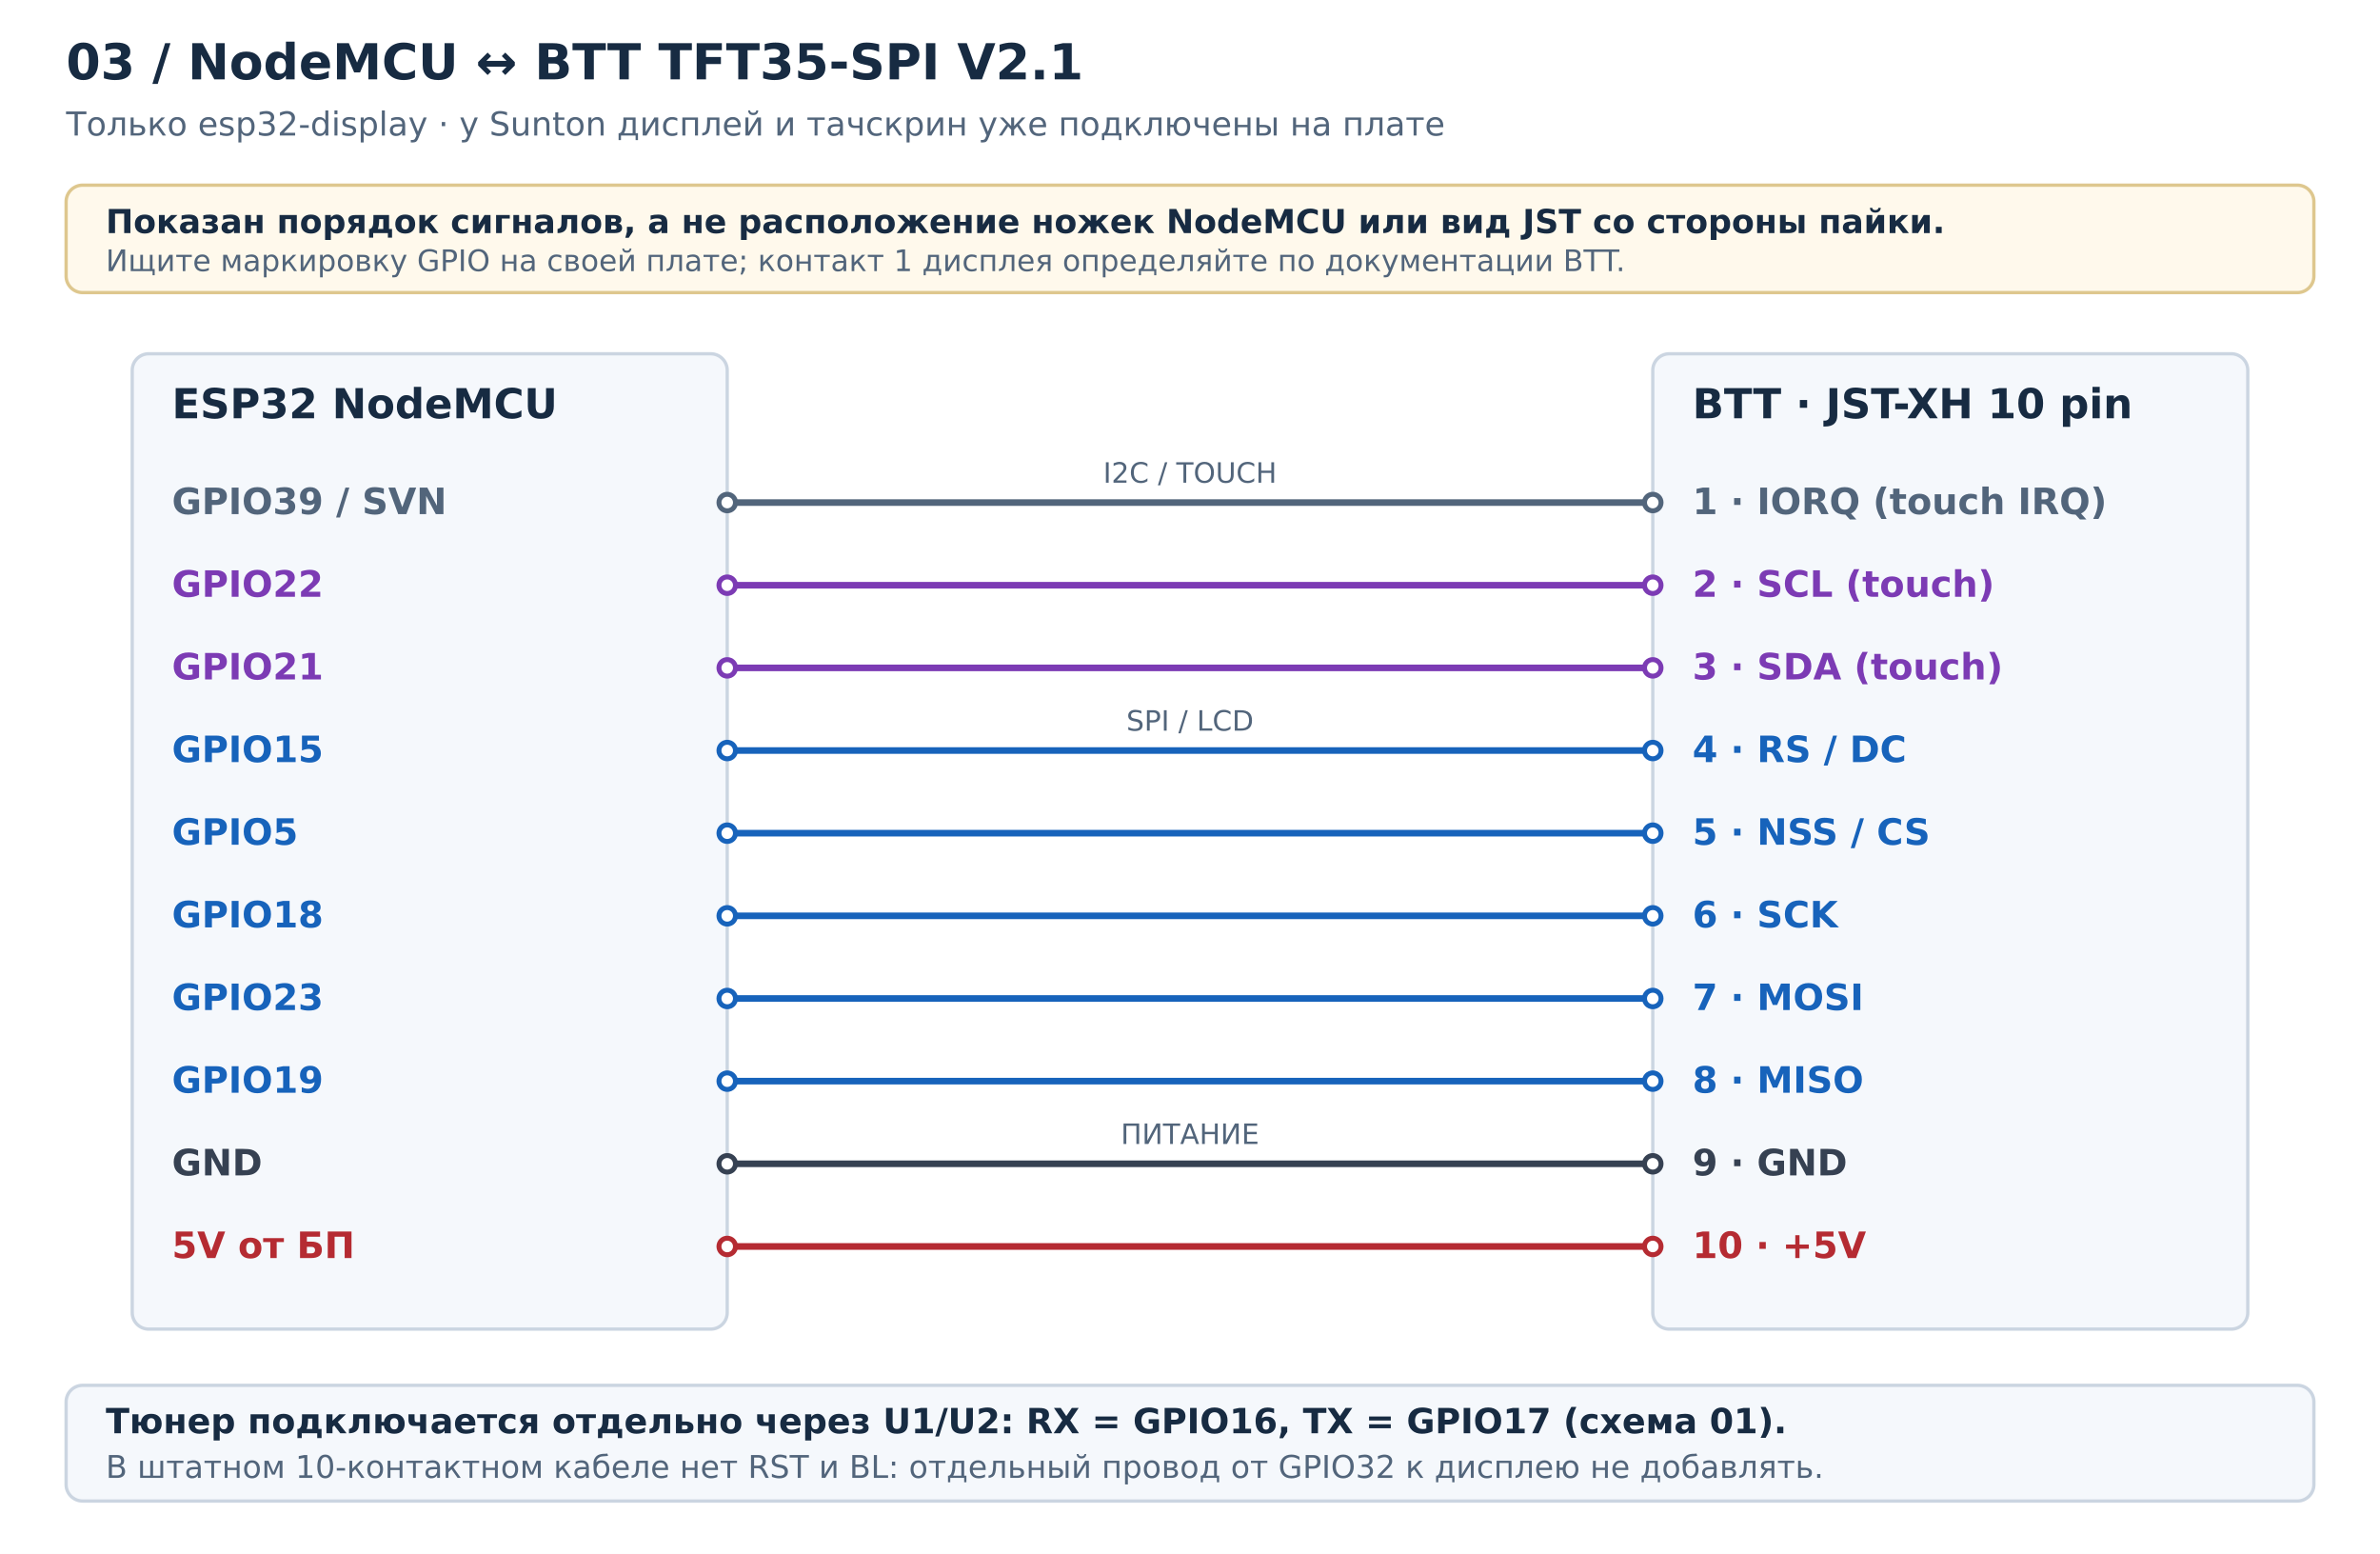
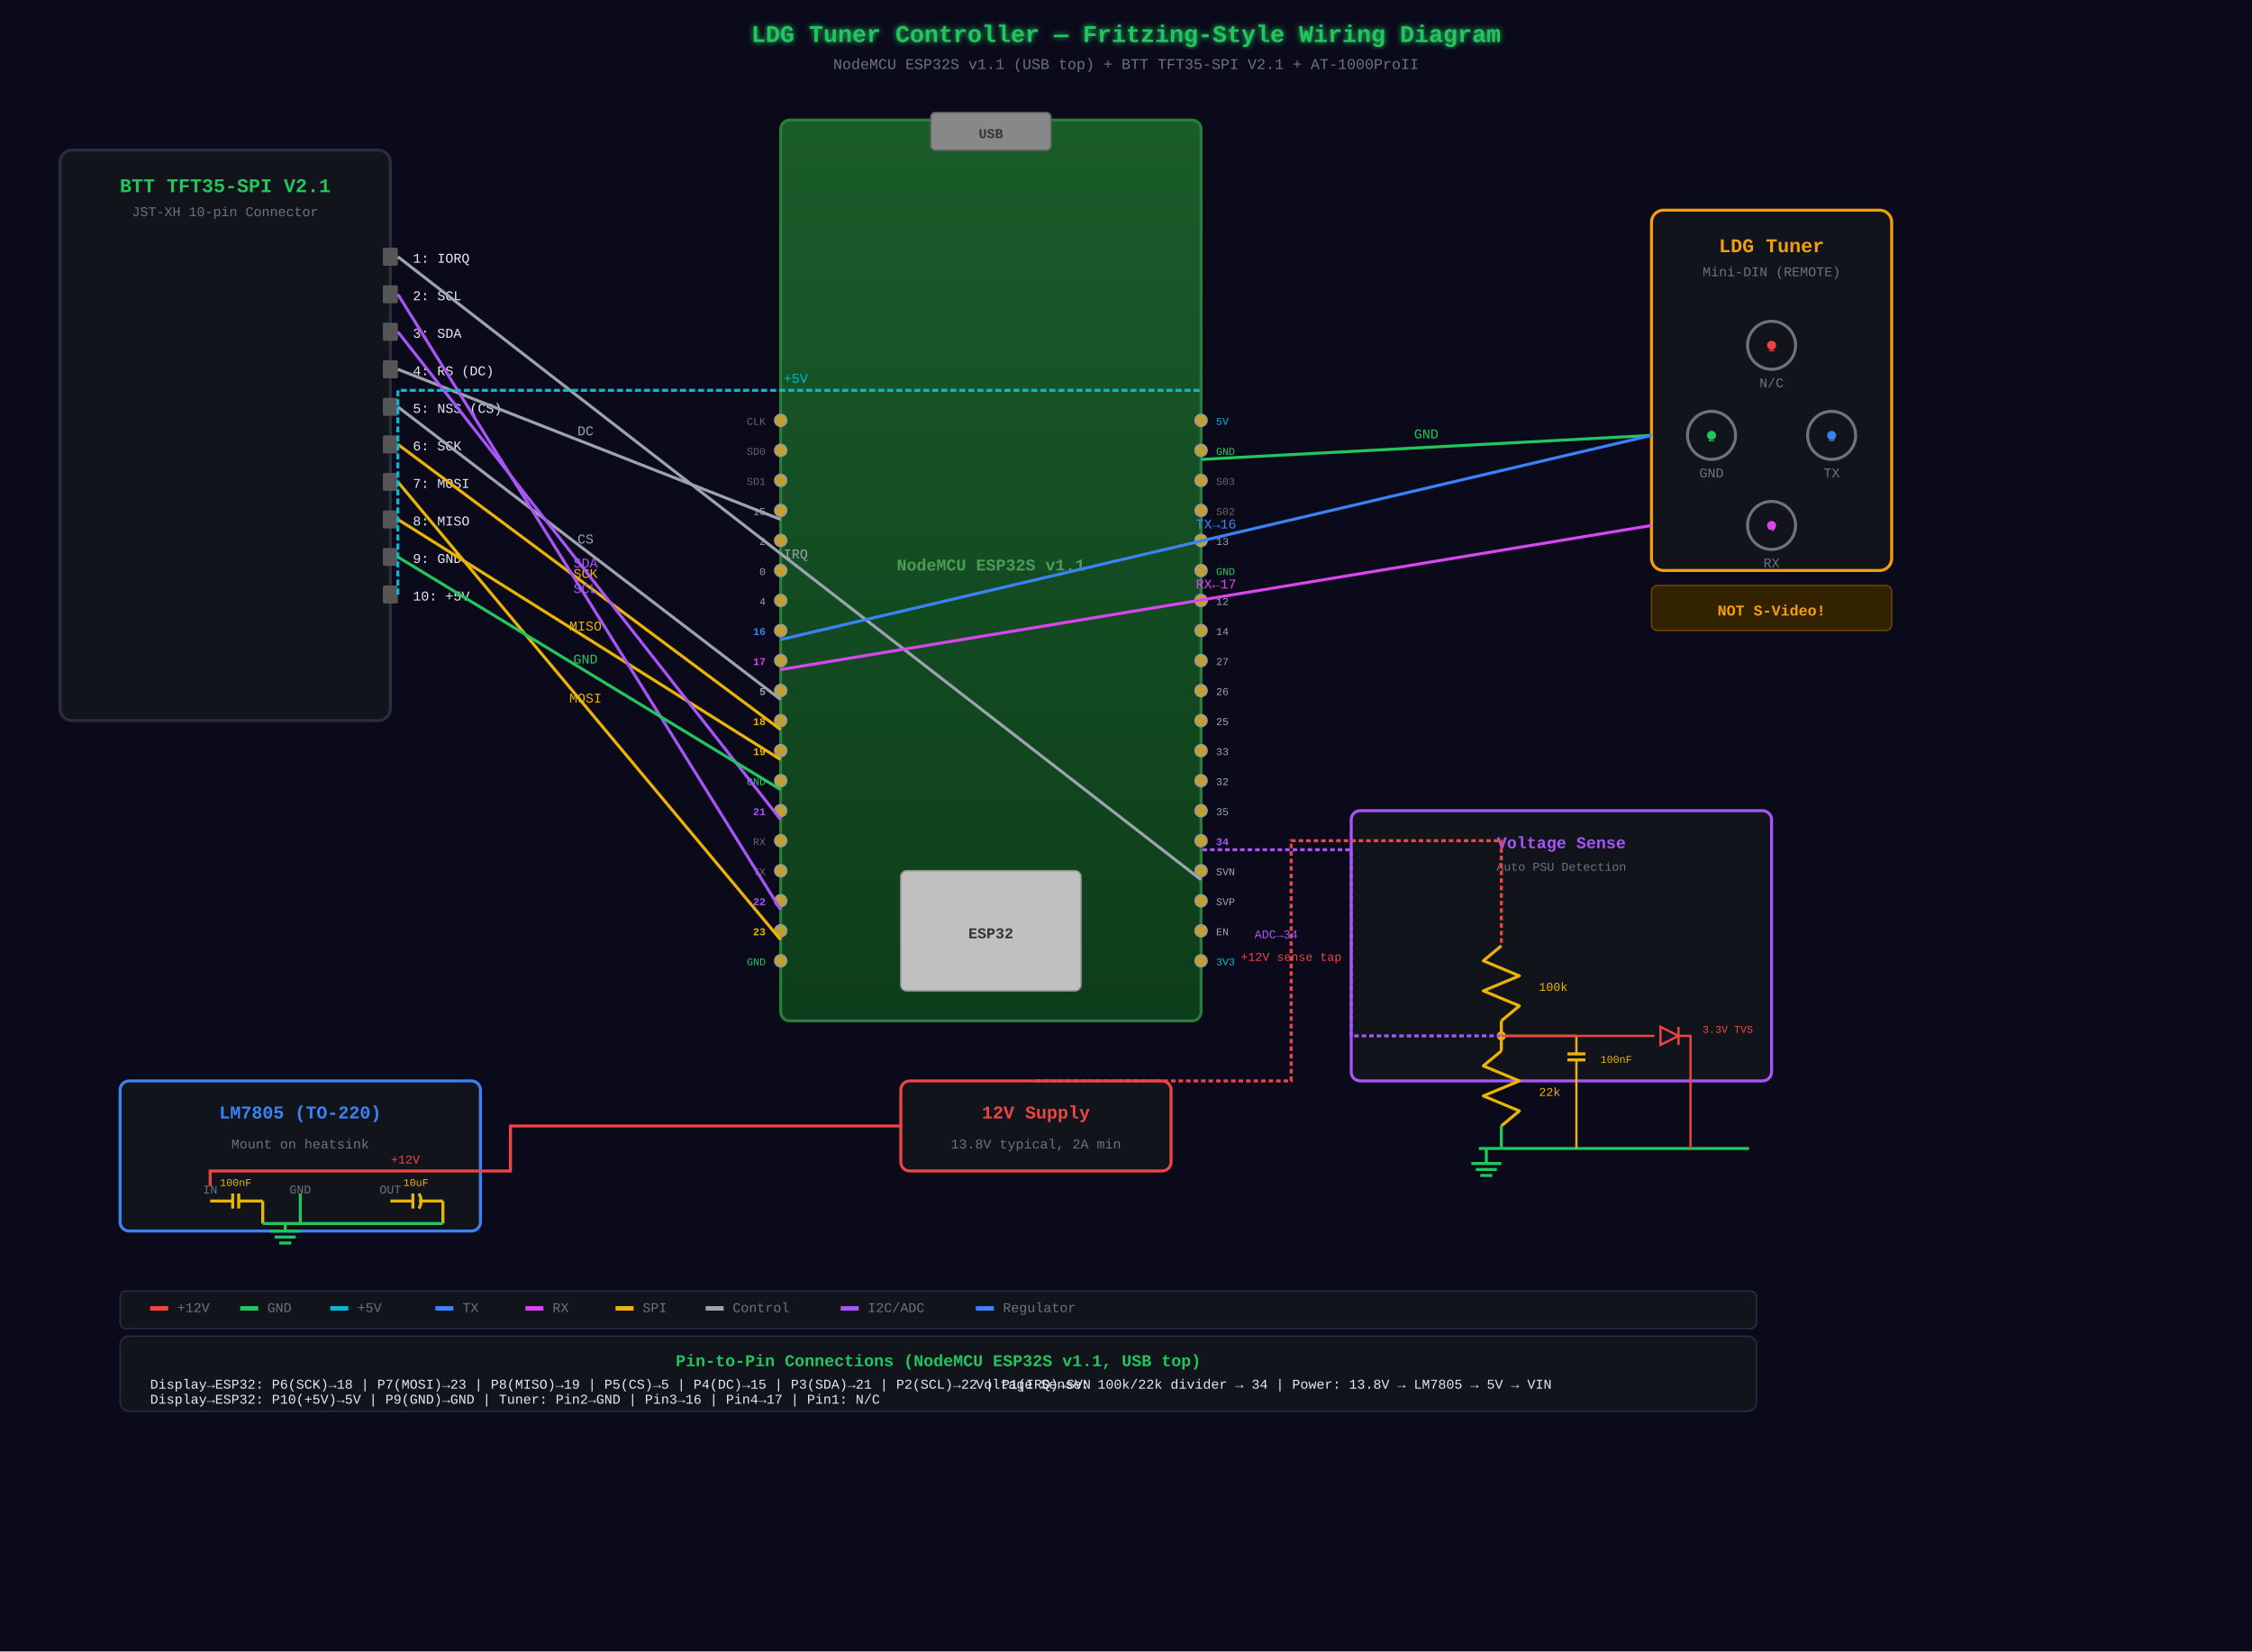
- <svg xmlns="http://www.w3.org/2000/svg" width="1440" height="940" viewBox="0 0 1440 940" role="img" aria-labelledby="title desc">
+ <svg xmlns="http://www.w3.org/2000/svg" viewBox="0 0 1500 1100" font-family="'Courier New', monospace" font-size="10">
  <defs>
-     <marker id="blue-arrow" viewBox="0 0 10 10" refX="9" refY="5" markerWidth="7" markerHeight="7" orient="auto-start-reverse">
-       <path d="M0 0L10 5L0 10Z" fill="#1763bb" />
-     </marker>
-     <marker id="purple-arrow" viewBox="0 0 10 10" refX="9" refY="5" markerWidth="7" markerHeight="7" orient="auto-start-reverse">
-       <path d="M0 0L10 5L0 10Z" fill="#7c3bb4" />
-     </marker>
+     <filter id="glow">
+       <feGaussianBlur stdDeviation="2" result="blur" />
+       <feMerge>
+         <feMergeNode in="blur" />
+         <feMergeNode in="SourceGraphic" />
+       </feMerge>
+     </filter>
+     <linearGradient id="pcb" x1="0" y1="0" x2="0" y2="1">
+       <stop offset="0%" stop-color="#1a5c2a" />
+       <stop offset="100%" stop-color="#0d3d1a" />
+     </linearGradient>
  </defs>
-   <rect width="1440" height="940" fill="#fff" />
-   <g font-family="DejaVu Sans, Arial, sans-serif" fill="#172b42">
-     <text x="40" y="48" font-size="30" fill="#172b42" text-anchor="start" font-weight="700">03 / NodeMCU ↔ BTT TFT35-SPI V2.1</text>
-     <text x="40" y="82" font-size="20" fill="#52657b" text-anchor="start" font-weight="400">Только esp32-display · у Sunton дисплей и тачскрин уже подключены на плате</text>
-     <rect x="40" y="112" width="1360" height="65" rx="10" fill="#fff9ec" stroke="#dec78e" stroke-width="2" />
-     <text x="64" y="141" font-size="20" fill="#172b42" text-anchor="start" font-weight="700">Показан порядок сигналов, а не расположение ножек NodeMCU или вид JST со стороны пайки.</text>
-     <text x="64" y="164" font-size="18" fill="#52657b" text-anchor="start" font-weight="400">Ищите маркировку GPIO на своей плате; контакт 1 дисплея определяйте по документации BTT.</text>
-     <rect x="80" y="214" width="360" height="590" rx="10" fill="#f5f8fc" stroke="#cbd5e1" stroke-width="2" />
-     <rect x="1000" y="214" width="360" height="590" rx="10" fill="#f5f8fc" stroke="#cbd5e1" stroke-width="2" />
-     <text x="104" y="253" font-size="25" fill="#172b42" text-anchor="start" font-weight="700">ESP32 NodeMCU</text>
-     <text x="1024" y="253" font-size="25" fill="#172b42" text-anchor="start" font-weight="700">BTT · JST-XH 10 pin</text>
-     <text x="104" y="311" font-size="22" fill="#52657b" text-anchor="start" font-weight="700">GPIO39 / SVN</text>
-     <text x="1024" y="311" font-size="22" fill="#52657b" text-anchor="start" font-weight="700">1 · IORQ (touch IRQ)</text>
-     <polyline points="440,304 1000,304" fill="none" stroke="#52657b" stroke-width="4" stroke-linejoin="round" />
-     <circle cx="440" cy="304" r="5" fill="#fff" stroke="#52657b" stroke-width="3" />
-     <circle cx="1000" cy="304" r="5" fill="#fff" stroke="#52657b" stroke-width="3" />
-     <text x="720" y="292" font-size="17" fill="#52657b" text-anchor="middle" font-weight="400">I2C / TOUCH</text>
-     <text x="104" y="361" font-size="22" fill="#7c3bb4" text-anchor="start" font-weight="700">GPIO22</text>
-     <text x="1024" y="361" font-size="22" fill="#7c3bb4" text-anchor="start" font-weight="700">2 · SCL (touch)</text>
-     <polyline points="440,354 1000,354" fill="none" stroke="#7c3bb4" stroke-width="4" stroke-linejoin="round" />
-     <circle cx="440" cy="354" r="5" fill="#fff" stroke="#7c3bb4" stroke-width="3" />
-     <circle cx="1000" cy="354" r="5" fill="#fff" stroke="#7c3bb4" stroke-width="3" />
-     <text x="104" y="411" font-size="22" fill="#7c3bb4" text-anchor="start" font-weight="700">GPIO21</text>
-     <text x="1024" y="411" font-size="22" fill="#7c3bb4" text-anchor="start" font-weight="700">3 · SDA (touch)</text>
-     <polyline points="440,404 1000,404" fill="none" stroke="#7c3bb4" stroke-width="4" stroke-linejoin="round" />
-     <circle cx="440" cy="404" r="5" fill="#fff" stroke="#7c3bb4" stroke-width="3" />
-     <circle cx="1000" cy="404" r="5" fill="#fff" stroke="#7c3bb4" stroke-width="3" />
-     <text x="104" y="461" font-size="22" fill="#1763bb" text-anchor="start" font-weight="700">GPIO15</text>
-     <text x="1024" y="461" font-size="22" fill="#1763bb" text-anchor="start" font-weight="700">4 · RS / DC</text>
-     <polyline points="440,454 1000,454" fill="none" stroke="#1763bb" stroke-width="4" stroke-linejoin="round" />
-     <circle cx="440" cy="454" r="5" fill="#fff" stroke="#1763bb" stroke-width="3" />
-     <circle cx="1000" cy="454" r="5" fill="#fff" stroke="#1763bb" stroke-width="3" />
-     <text x="720" y="442" font-size="17" fill="#52657b" text-anchor="middle" font-weight="400">SPI / LCD</text>
-     <text x="104" y="511" font-size="22" fill="#1763bb" text-anchor="start" font-weight="700">GPIO5</text>
-     <text x="1024" y="511" font-size="22" fill="#1763bb" text-anchor="start" font-weight="700">5 · NSS / CS</text>
-     <polyline points="440,504 1000,504" fill="none" stroke="#1763bb" stroke-width="4" stroke-linejoin="round" />
-     <circle cx="440" cy="504" r="5" fill="#fff" stroke="#1763bb" stroke-width="3" />
-     <circle cx="1000" cy="504" r="5" fill="#fff" stroke="#1763bb" stroke-width="3" />
-     <text x="104" y="561" font-size="22" fill="#1763bb" text-anchor="start" font-weight="700">GPIO18</text>
-     <text x="1024" y="561" font-size="22" fill="#1763bb" text-anchor="start" font-weight="700">6 · SCK</text>
-     <polyline points="440,554 1000,554" fill="none" stroke="#1763bb" stroke-width="4" stroke-linejoin="round" />
-     <circle cx="440" cy="554" r="5" fill="#fff" stroke="#1763bb" stroke-width="3" />
-     <circle cx="1000" cy="554" r="5" fill="#fff" stroke="#1763bb" stroke-width="3" />
-     <text x="104" y="611" font-size="22" fill="#1763bb" text-anchor="start" font-weight="700">GPIO23</text>
-     <text x="1024" y="611" font-size="22" fill="#1763bb" text-anchor="start" font-weight="700">7 · MOSI</text>
-     <polyline points="440,604 1000,604" fill="none" stroke="#1763bb" stroke-width="4" stroke-linejoin="round" />
-     <circle cx="440" cy="604" r="5" fill="#fff" stroke="#1763bb" stroke-width="3" />
-     <circle cx="1000" cy="604" r="5" fill="#fff" stroke="#1763bb" stroke-width="3" />
-     <text x="104" y="661" font-size="22" fill="#1763bb" text-anchor="start" font-weight="700">GPIO19</text>
-     <text x="1024" y="661" font-size="22" fill="#1763bb" text-anchor="start" font-weight="700">8 · MISO</text>
-     <polyline points="440,654 1000,654" fill="none" stroke="#1763bb" stroke-width="4" stroke-linejoin="round" />
-     <circle cx="440" cy="654" r="5" fill="#fff" stroke="#1763bb" stroke-width="3" />
-     <circle cx="1000" cy="654" r="5" fill="#fff" stroke="#1763bb" stroke-width="3" />
-     <text x="104" y="711" font-size="22" fill="#364152" text-anchor="start" font-weight="700">GND</text>
-     <text x="1024" y="711" font-size="22" fill="#364152" text-anchor="start" font-weight="700">9 · GND</text>
-     <polyline points="440,704 1000,704" fill="none" stroke="#364152" stroke-width="4" stroke-linejoin="round" />
-     <circle cx="440" cy="704" r="5" fill="#fff" stroke="#364152" stroke-width="3" />
-     <circle cx="1000" cy="704" r="5" fill="#fff" stroke="#364152" stroke-width="3" />
-     <text x="720" y="692" font-size="17" fill="#52657b" text-anchor="middle" font-weight="400">ПИТАНИЕ</text>
-     <text x="104" y="761" font-size="22" fill="#b52b32" text-anchor="start" font-weight="700">5V от БП</text>
-     <text x="1024" y="761" font-size="22" fill="#b52b32" text-anchor="start" font-weight="700">10 · +5V</text>
-     <polyline points="440,754 1000,754" fill="none" stroke="#b52b32" stroke-width="4" stroke-linejoin="round" />
-     <circle cx="440" cy="754" r="5" fill="#fff" stroke="#b52b32" stroke-width="3" />
-     <circle cx="1000" cy="754" r="5" fill="#fff" stroke="#b52b32" stroke-width="3" />
-     <rect x="40" y="838" width="1360" height="70" rx="10" fill="#f5f8fc" stroke="#cbd5e1" stroke-width="2" />
-     <text x="64" y="867" font-size="21" fill="#172b42" text-anchor="start" font-weight="700">Тюнер подключается отдельно через U1/U2: RX = GPIO16, TX = GPIO17 (схема 01).</text>
-     <text x="64" y="894" font-size="19" fill="#52657b" text-anchor="start" font-weight="400">В штатном 10-контактном кабеле нет RST и BL: отдельный провод от GPIO32 к дисплею не добавлять.</text>
+   <rect width="1500" height="1100" fill="#0a0a1a" />
+   <text x="750" y="28" text-anchor="middle" fill="#22c55e" font-size="16" font-weight="bold" filter="url(#glow)">LDG Tuner Controller — Fritzing-Style Wiring Diagram</text>
+   <text x="750" y="46" text-anchor="middle" fill="#6b7280" font-size="10">NodeMCU ESP32S v1.1 (USB top) + BTT TFT35-SPI V2.1 + AT-1000ProII</text>
+   <rect x="520" y="80" width="280" height="600" rx="6" fill="url(#pcb)" stroke="#2a7c3a" stroke-width="2" />
+   <rect x="620" y="75" width="80" height="25" rx="3" fill="#888" stroke="#666" stroke-width="1" />
+   <text x="660" y="92" text-anchor="middle" fill="#333" font-size="9" font-weight="bold">USB</text>
+   <rect x="600" y="580" width="120" height="80" rx="4" fill="#c0c0c0" stroke="#999" stroke-width="1" />
+   <text x="660" y="625" text-anchor="middle" fill="#333" font-size="10" font-weight="bold">ESP32</text>
+   <text x="660" y="380" text-anchor="middle" fill="#4a9c5a" font-size="11" font-weight="bold">NodeMCU ESP32S v1.1</text>
+   <g font-size="8" fill="#e8e8f0">
+     <circle cx="520" cy="280" r="4" fill="#c0a030" stroke="#999" stroke-width="1" />
+     <text x="510" y="283" text-anchor="end" fill="#666" font-size="7">CLK</text>
+     <circle cx="520" cy="300" r="4" fill="#c0a030" stroke="#999" stroke-width="1" />
+     <text x="510" y="303" text-anchor="end" fill="#666" font-size="7">SD0</text>
+     <circle cx="520" cy="320" r="4" fill="#c0a030" stroke="#999" stroke-width="1" />
+     <text x="510" y="323" text-anchor="end" fill="#666" font-size="7">SD1</text>
+     <circle cx="520" cy="340" r="4" fill="#c0a030" stroke="#999" stroke-width="1" />
+     <text x="510" y="343" text-anchor="end" fill="#9ca3af" font-size="7">15</text>
+     <circle cx="520" cy="360" r="4" fill="#c0a030" stroke="#999" stroke-width="1" />
+     <text x="510" y="363" text-anchor="end" fill="#9ca3af" font-size="7">2</text>
+     <circle cx="520" cy="380" r="4" fill="#c0a030" stroke="#999" stroke-width="1" />
+     <text x="510" y="383" text-anchor="end" fill="#9ca3af" font-size="7">0</text>
+     <circle cx="520" cy="400" r="4" fill="#c0a030" stroke="#999" stroke-width="1" />
+     <text x="510" y="403" text-anchor="end" fill="#9ca3af" font-size="7">4</text>
+     <circle cx="520" cy="420" r="4" fill="#c0a030" stroke="#999" stroke-width="1" />
+     <text x="510" y="423" text-anchor="end" fill="#3b82f6" font-size="7" font-weight="bold">16</text>
+     <circle cx="520" cy="440" r="4" fill="#c0a030" stroke="#999" stroke-width="1" />
+     <text x="510" y="443" text-anchor="end" fill="#d946ef" font-size="7" font-weight="bold">17</text>
+     <circle cx="520" cy="460" r="4" fill="#c0a030" stroke="#999" stroke-width="1" />
+     <text x="510" y="463" text-anchor="end" fill="#9ca3af" font-size="7" font-weight="bold">5</text>
+     <circle cx="520" cy="480" r="4" fill="#c0a030" stroke="#999" stroke-width="1" />
+     <text x="510" y="483" text-anchor="end" fill="#eab308" font-size="7" font-weight="bold">18</text>
+     <circle cx="520" cy="500" r="4" fill="#c0a030" stroke="#999" stroke-width="1" />
+     <text x="510" y="503" text-anchor="end" fill="#eab308" font-size="7" font-weight="bold">19</text>
+     <circle cx="520" cy="520" r="4" fill="#c0a030" stroke="#999" stroke-width="1" />
+     <text x="510" y="523" text-anchor="end" fill="#22c55e" font-size="7">GND</text>
+     <circle cx="520" cy="540" r="4" fill="#c0a030" stroke="#999" stroke-width="1" />
+     <text x="510" y="543" text-anchor="end" fill="#a855f7" font-size="7" font-weight="bold">21</text>
+     <circle cx="520" cy="560" r="4" fill="#c0a030" stroke="#999" stroke-width="1" />
+     <text x="510" y="563" text-anchor="end" fill="#666" font-size="7">RX</text>
+     <circle cx="520" cy="580" r="4" fill="#c0a030" stroke="#999" stroke-width="1" />
+     <text x="510" y="583" text-anchor="end" fill="#666" font-size="7">TX</text>
+     <circle cx="520" cy="600" r="4" fill="#c0a030" stroke="#999" stroke-width="1" />
+     <text x="510" y="603" text-anchor="end" fill="#a855f7" font-size="7" font-weight="bold">22</text>
+     <circle cx="520" cy="620" r="4" fill="#c0a030" stroke="#999" stroke-width="1" />
+     <text x="510" y="623" text-anchor="end" fill="#eab308" font-size="7" font-weight="bold">23</text>
+     <circle cx="520" cy="640" r="4" fill="#c0a030" stroke="#999" stroke-width="1" />
+     <text x="510" y="643" text-anchor="end" fill="#22c55e" font-size="7">GND</text>
+   </g>
+   <g font-size="8" fill="#e8e8f0">
+     <circle cx="800" cy="280" r="4" fill="#c0a030" stroke="#999" stroke-width="1" />
+     <text x="810" y="283" text-anchor="start" fill="#06b6d4" font-size="7">5V</text>
+     <circle cx="800" cy="300" r="4" fill="#c0a030" stroke="#999" stroke-width="1" />
+     <text x="810" y="303" text-anchor="start" fill="#22c55e" font-size="7">GND</text>
+     <circle cx="800" cy="320" r="4" fill="#c0a030" stroke="#999" stroke-width="1" />
+     <text x="810" y="323" text-anchor="start" fill="#666" font-size="7">S03</text>
+     <circle cx="800" cy="340" r="4" fill="#c0a030" stroke="#999" stroke-width="1" />
+     <text x="810" y="343" text-anchor="start" fill="#666" font-size="7">S02</text>
+     <circle cx="800" cy="360" r="4" fill="#c0a030" stroke="#999" stroke-width="1" />
+     <text x="810" y="363" text-anchor="start" fill="#9ca3af" font-size="7">13</text>
+     <circle cx="800" cy="380" r="4" fill="#c0a030" stroke="#999" stroke-width="1" />
+     <text x="810" y="383" text-anchor="start" fill="#22c55e" font-size="7">GND</text>
+     <circle cx="800" cy="400" r="4" fill="#c0a030" stroke="#999" stroke-width="1" />
+     <text x="810" y="403" text-anchor="start" fill="#9ca3af" font-size="7">12</text>
+     <circle cx="800" cy="420" r="4" fill="#c0a030" stroke="#999" stroke-width="1" />
+     <text x="810" y="423" text-anchor="start" fill="#9ca3af" font-size="7">14</text>
+     <circle cx="800" cy="440" r="4" fill="#c0a030" stroke="#999" stroke-width="1" />
+     <text x="810" y="443" text-anchor="start" fill="#9ca3af" font-size="7">27</text>
+     <circle cx="800" cy="460" r="4" fill="#c0a030" stroke="#999" stroke-width="1" />
+     <text x="810" y="463" text-anchor="start" fill="#9ca3af" font-size="7">26</text>
+     <circle cx="800" cy="480" r="4" fill="#c0a030" stroke="#999" stroke-width="1" />
+     <text x="810" y="483" text-anchor="start" fill="#9ca3af" font-size="7">25</text>
+     <circle cx="800" cy="500" r="4" fill="#c0a030" stroke="#999" stroke-width="1" />
+     <text x="810" y="503" text-anchor="start" fill="#9ca3af" font-size="7">33</text>
+     <circle cx="800" cy="520" r="4" fill="#c0a030" stroke="#999" stroke-width="1" />
+     <text x="810" y="523" text-anchor="start" fill="#9ca3af" font-size="7">32</text>
+     <circle cx="800" cy="540" r="4" fill="#c0a030" stroke="#999" stroke-width="1" />
+     <text x="810" y="543" text-anchor="start" fill="#9ca3af" font-size="7">35</text>
+     <circle cx="800" cy="560" r="4" fill="#c0a030" stroke="#999" stroke-width="1" />
+     <text x="810" y="563" text-anchor="start" fill="#a855f7" font-size="7" font-weight="bold">34</text>
+     <circle cx="800" cy="580" r="4" fill="#c0a030" stroke="#999" stroke-width="1" />
+     <text x="810" y="583" text-anchor="start" fill="#9ca3af" font-size="7">SVN</text>
+     <circle cx="800" cy="600" r="4" fill="#c0a030" stroke="#999" stroke-width="1" />
+     <text x="810" y="603" text-anchor="start" fill="#9ca3af" font-size="7">SVP</text>
+     <circle cx="800" cy="620" r="4" fill="#c0a030" stroke="#999" stroke-width="1" />
+     <text x="810" y="623" text-anchor="start" fill="#9ca3af" font-size="7">EN</text>
+     <circle cx="800" cy="640" r="4" fill="#c0a030" stroke="#999" stroke-width="1" />
+     <text x="810" y="643" text-anchor="start" fill="#06b6d4" font-size="7">3V3</text>
+   </g>
+   <rect x="40" y="100" width="220" height="380" rx="8" fill="#12141c" stroke="#2a2d3e" stroke-width="2" />
+   <text x="150" y="128" text-anchor="middle" fill="#22c55e" font-size="13" font-weight="bold">BTT TFT35-SPI V2.1</text>
+   <text x="150" y="144" text-anchor="middle" fill="#6b7280" font-size="9">JST-XH 10-pin Connector</text>
+   <g font-size="9" fill="#e8e8f0">
+     <rect x="255" y="165" width="10" height="12" rx="1" fill="#555" />
+     <text x="275" y="175" text-anchor="start">1: IORQ</text>
+     <rect x="255" y="190" width="10" height="12" rx="1" fill="#555" />
+     <text x="275" y="200" text-anchor="start">2: SCL</text>
+     <rect x="255" y="215" width="10" height="12" rx="1" fill="#555" />
+     <text x="275" y="225" text-anchor="start">3: SDA</text>
+     <rect x="255" y="240" width="10" height="12" rx="1" fill="#555" />
+     <text x="275" y="250" text-anchor="start">4: RS (DC)</text>
+     <rect x="255" y="265" width="10" height="12" rx="1" fill="#555" />
+     <text x="275" y="275" text-anchor="start">5: NSS (CS)</text>
+     <rect x="255" y="290" width="10" height="12" rx="1" fill="#555" />
+     <text x="275" y="300" text-anchor="start">6: SCK</text>
+     <rect x="255" y="315" width="10" height="12" rx="1" fill="#555" />
+     <text x="275" y="325" text-anchor="start">7: MOSI</text>
+     <rect x="255" y="340" width="10" height="12" rx="1" fill="#555" />
+     <text x="275" y="350" text-anchor="start">8: MISO</text>
+     <rect x="255" y="365" width="10" height="12" rx="1" fill="#555" />
+     <text x="275" y="375" text-anchor="start">9: GND</text>
+     <rect x="255" y="390" width="10" height="12" rx="1" fill="#555" />
+     <text x="275" y="400" text-anchor="start">10: +5V</text>
+   </g>
+   <rect x="1100" y="140" width="160" height="240" rx="8" fill="#12141c" stroke="#f59e0b" stroke-width="2" />
+   <text x="1180" y="168" text-anchor="middle" fill="#f59e0b" font-size="13" font-weight="bold">LDG Tuner</text>
+   <text x="1180" y="184" text-anchor="middle" fill="#6b7280" font-size="9">Mini-DIN (REMOTE)</text>
+   <circle cx="1180" cy="230" r="16" fill="none" stroke="#6b7280" stroke-width="2" />
+   <circle cx="1180" cy="230" r="3" fill="#ef4444" />
+   <text x="1180" y="234" text-anchor="middle" fill="#ef4444" font-size="8">1</text>
+   <text x="1180" y="258" text-anchor="middle" fill="#6b7280" font-size="9">N/C</text>
+   <circle cx="1140" cy="290" r="16" fill="none" stroke="#6b7280" stroke-width="2" />
+   <circle cx="1140" cy="290" r="3" fill="#22c55e" />
+   <text x="1140" y="294" text-anchor="middle" fill="#22c55e" font-size="8">2</text>
+   <text x="1140" y="318" text-anchor="middle" fill="#6b7280" font-size="9">GND</text>
+   <circle cx="1220" cy="290" r="16" fill="none" stroke="#6b7280" stroke-width="2" />
+   <circle cx="1220" cy="290" r="3" fill="#3b82f6" />
+   <text x="1220" y="294" text-anchor="middle" fill="#3b82f6" font-size="8">3</text>
+   <text x="1220" y="318" text-anchor="middle" fill="#6b7280" font-size="9">TX</text>
+   <circle cx="1180" cy="350" r="16" fill="none" stroke="#6b7280" stroke-width="2" />
+   <circle cx="1180" cy="350" r="3" fill="#d946ef" />
+   <text x="1180" y="354" text-anchor="middle" fill="#d946ef" font-size="8">4</text>
+   <text x="1180" y="378" text-anchor="middle" fill="#6b7280" font-size="9">RX</text>
+   <rect x="1100" y="390" width="160" height="30" rx="4" fill="#332200" stroke="#664400" />
+   <text x="1180" y="410" text-anchor="middle" fill="#f59e0b" font-size="10" font-weight="bold">NOT S-Video!</text>
+   <g stroke-width="2" fill="none">
+     <path d="M 265 296 L 520 486" stroke="#eab308" />
+     <text x="390" y="385" text-anchor="middle" fill="#eab308" font-size="9">SCK</text>
+     <path d="M 265 321 L 520 626" stroke="#eab308" />
+     <text x="390" y="468" text-anchor="middle" fill="#eab308" font-size="9">MOSI</text>
+     <path d="M 265 346 L 520 506" stroke="#eab308" />
+     <text x="390" y="420" text-anchor="middle" fill="#eab308" font-size="9">MISO</text>
+     <path d="M 265 271 L 520 466" stroke="#9ca3af" />
+     <text x="390" y="362" text-anchor="middle" fill="#9ca3af" font-size="9">CS</text>
+     <path d="M 265 246 L 520 346" stroke="#9ca3af" />
+     <text x="390" y="290" text-anchor="middle" fill="#9ca3af" font-size="9">DC</text>
+     <path d="M 265 221 L 520 546" stroke="#a855f7" />
+     <text x="390" y="378" text-anchor="middle" fill="#a855f7" font-size="9">SDA</text>
+     <path d="M 265 196 L 520 606" stroke="#a855f7" />
+     <text x="390" y="395" text-anchor="middle" fill="#a855f7" font-size="9">SCL</text>
+     <path d="M 265 171 L 800 586" stroke="#9ca3af" />
+     <text x="530" y="372" text-anchor="middle" fill="#9ca3af" font-size="9">IRQ</text>
+     <path d="M 265 396 L 265 260 L 800 260" stroke="#06b6d4" stroke-dasharray="4,2" />
+     <text x="530" y="255" text-anchor="middle" fill="#06b6d4" font-size="9">+5V</text>
+     <path d="M 265 371 L 520 526" stroke="#22c55e" />
+     <text x="390" y="442" text-anchor="middle" fill="#22c55e" font-size="9">GND</text>
+     <path d="M 1100 290 L 800 306" stroke="#22c55e" />
+     <text x="950" y="292" text-anchor="middle" fill="#22c55e" font-size="9">GND</text>
+     <path d="M 1100 290 L 520 426" stroke="#3b82f6" />
+     <text x="810" y="352" text-anchor="middle" fill="#3b82f6" font-size="9">TX→16</text>
+     <path d="M 1100 350 L 520 446" stroke="#d946ef" />
+     <text x="810" y="392" text-anchor="middle" fill="#d946ef" font-size="9">RX←17</text>
+   </g>
+   <rect x="600" y="720" width="180" height="60" rx="6" fill="#12141c" stroke="#ef4444" stroke-width="2" />
+   <text x="690" y="745" text-anchor="middle" fill="#ef4444" font-size="12" font-weight="bold">12V Supply</text>
+   <text x="690" y="765" text-anchor="middle" fill="#6b7280" font-size="9">13.8V typical, 2A min</text>
+   <rect x="80" y="720" width="240" height="100" rx="6" fill="#12141c" stroke="#3b82f6" stroke-width="2" />
+   <text x="200" y="745" text-anchor="middle" fill="#3b82f6" font-size="12" font-weight="bold">LM7805 (TO-220)</text>
+   <text x="200" y="765" text-anchor="middle" fill="#6b7280" font-size="9">Mount on heatsink</text>
+   <text x="140" y="795" text-anchor="middle" fill="#6b7280" font-size="8">IN</text>
+   <text x="200" y="795" text-anchor="middle" fill="#6b7280" font-size="8">GND</text>
+   <text x="260" y="795" text-anchor="middle" fill="#6b7280" font-size="8">OUT</text>
+   <path d="M 600 750 L 340 750 L 340 780 L 140 780 L 140 790" stroke="#ef4444" stroke-width="2" fill="none" />
+   <text x="270" y="775" text-anchor="middle" fill="#ef4444" font-size="8">+12V</text>
+   <line x1="140" y1="800" x2="155" y2="800" stroke="#eab308" stroke-width="2" />
+   <line x1="155" y1="795" x2="155" y2="805" stroke="#eab308" stroke-width="2" />
+   <line x1="159" y1="795" x2="159" y2="805" stroke="#eab308" stroke-width="2" />
+   <line x1="159" y1="800" x2="175" y2="800" stroke="#eab308" stroke-width="2" />
+   <line x1="175" y1="800" x2="175" y2="815" stroke="#eab308" stroke-width="2" />
+   <text x="157" y="790" text-anchor="middle" fill="#eab308" font-size="7">100nF</text>
+   <line x1="260" y1="800" x2="275" y2="800" stroke="#eab308" stroke-width="2" />
+   <line x1="275" y1="795" x2="275" y2="805" stroke="#eab308" stroke-width="2" />
+   <path d="M 279 795 Q 282 800 279 805" stroke="#eab308" stroke-width="2" fill="none" />
+   <line x1="279" y1="800" x2="295" y2="800" stroke="#eab308" stroke-width="2" />
+   <line x1="295" y1="800" x2="295" y2="815" stroke="#eab308" stroke-width="2" />
+   <text x="277" y="790" text-anchor="middle" fill="#eab308" font-size="7">10uF</text>
+   <line x1="175" y1="815" x2="295" y2="815" stroke="#22c55e" stroke-width="2" />
+   <line x1="190" y1="815" x2="190" y2="820" stroke="#22c55e" stroke-width="2" />
+   <line x1="180" y1="820" x2="200" y2="820" stroke="#22c55e" stroke-width="2" />
+   <line x1="183" y1="824" x2="197" y2="824" stroke="#22c55e" stroke-width="2" />
+   <line x1="186" y1="828" x2="194" y2="828" stroke="#22c55e" stroke-width="2" />
+   <line x1="200" y1="795" x2="200" y2="815" stroke="#22c55e" stroke-width="2" />
+   <rect x="900" y="540" width="280" height="180" rx="6" fill="#12141c" stroke="#a855f7" stroke-width="2" />
+   <text x="1040" y="565" text-anchor="middle" fill="#a855f7" font-size="11" font-weight="bold">Voltage Sense</text>
+   <text x="1040" y="580" text-anchor="middle" fill="#6b7280" font-size="8">Auto PSU Detection</text>
+   <path d="M 690 720 L 860 720 L 860 560 L 1000 560 L 1000 630" stroke="#ef4444" stroke-width="2" fill="none" stroke-dasharray="3,2" />
+   <text x="860" y="640" text-anchor="middle" fill="#ef4444" font-size="8">+12V sense tap</text>
+   <path d="M 1000 630 L 988 640 L 1012 650 L 988 660 L 1012 670 L 1000 680" fill="none" stroke="#eab308" stroke-width="2" stroke-linejoin="round" />
+   <text x="1025" y="660" text-anchor="start" fill="#eab308" font-size="8">100k</text>
+   <line x1="1000" y1="680" x2="1000" y2="690" stroke="#eab308" stroke-width="2" />
+   <circle cx="1000" cy="690" r="3" fill="#eab308" />
+   <path d="M 1000 690 L 900 690 L 900 566 L 800 566" stroke="#a855f7" stroke-width="2" fill="none" stroke-dasharray="3,2" />
+   <text x="850" y="625" text-anchor="middle" fill="#a855f7" font-size="8">ADC→34</text>
+   <line x1="1000" y1="690" x2="1000" y2="700" stroke="#eab308" stroke-width="2" />
+   <path d="M 1000 700 L 988 710 L 1012 720 L 988 730 L 1012 740 L 1000 750" fill="none" stroke="#eab308" stroke-width="2" stroke-linejoin="round" />
+   <text x="1025" y="730" text-anchor="start" fill="#eab308" font-size="8">22k</text>
+   <line x1="985" y1="765" x2="1165" y2="765" stroke="#22c55e" stroke-width="2" />
+   <line x1="990" y1="765" x2="990" y2="775" stroke="#22c55e" stroke-width="2" />
+   <line x1="980" y1="775" x2="1000" y2="775" stroke="#22c55e" stroke-width="2" />
+   <line x1="983" y1="779" x2="997" y2="779" stroke="#22c55e" stroke-width="2" />
+   <line x1="986" y1="783" x2="994" y2="783" stroke="#22c55e" stroke-width="2" />
+   <path d="M 1000 750 L 1000 765" stroke="#22c55e" stroke-width="2" fill="none" />
+   <path d="M 1000 690 L 1050 690" stroke="#eab308" stroke-width="1.5" fill="none" />
+   <line x1="1050" y1="690" x2="1050" y2="702" stroke="#eab308" stroke-width="1.5" />
+   <line x1="1044" y1="702" x2="1056" y2="702" stroke="#eab308" stroke-width="2" />
+   <line x1="1044" y1="706" x2="1056" y2="706" stroke="#eab308" stroke-width="2" />
+   <path d="M 1050 706 L 1050 765" stroke="#eab308" stroke-width="1.5" fill="none" />
+   <text x="1066" y="708" text-anchor="start" fill="#eab308" font-size="7">100nF</text>
+   <path d="M 1000 690 L 1102 690" stroke="#ef4444" stroke-width="1.5" fill="none" />
+   <polygon points="1106,684 1106,696 1118,690" fill="none" stroke="#ef4444" stroke-width="1.5" />
+   <line x1="1118" y1="684" x2="1118" y2="696" stroke="#ef4444" stroke-width="1.5" />
+   <path d="M 1118 690 L 1126 690 L 1126 765" stroke="#ef4444" stroke-width="1.5" fill="none" />
+   <text x="1134" y="688" text-anchor="start" fill="#ef4444" font-size="7">3.3V TVS</text>
+   <rect x="80" y="860" width="1090" height="25" rx="4" fill="#12141c" stroke="#2a2d3e" />
+   <g font-size="9" fill="#6b7280">
+     <rect x="100" y="870" width="12" height="3" fill="#ef4444" />
+     <text x="118" y="874">+12V</text>
+     <rect x="160" y="870" width="12" height="3" fill="#22c55e" />
+     <text x="178" y="874">GND</text>
+     <rect x="220" y="870" width="12" height="3" fill="#06b6d4" />
+     <text x="238" y="874">+5V</text>
+     <rect x="290" y="870" width="12" height="3" fill="#3b82f6" />
+     <text x="308" y="874">TX</text>
+     <rect x="350" y="870" width="12" height="3" fill="#d946ef" />
+     <text x="368" y="874">RX</text>
+     <rect x="410" y="870" width="12" height="3" fill="#eab308" />
+     <text x="428" y="874">SPI</text>
+     <rect x="470" y="870" width="12" height="3" fill="#9ca3af" />
+     <text x="488" y="874">Control</text>
+     <rect x="560" y="870" width="12" height="3" fill="#a855f7" />
+     <text x="578" y="874">I2C/ADC</text>
+     <rect x="650" y="870" width="12" height="3" fill="#3b82f6" />
+     <text x="668" y="874">Regulator</text>
+   </g>
+   <rect x="80" y="890" width="1090" height="50" rx="6" fill="#12141c" stroke="#2a2d3e" />
+   <text x="625" y="910" text-anchor="middle" fill="#22c55e" font-size="11" font-weight="bold">Pin-to-Pin Connections (NodeMCU ESP32S v1.1, USB top)</text>
+   <g font-size="9" fill="#e8e8f0">
+     <text x="100" y="925">Display→ESP32: P6(SCK)→18 | P7(MOSI)→23 | P8(MISO)→19 | P5(CS)→5 | P4(DC)→15 | P3(SDA)→21 | P2(SCL)→22 | P1(IRQ)→SVN</text>
+     <text x="100" y="935">Display→ESP32: P10(+5V)→5V | P9(GND)→GND | Tuner: Pin2→GND | Pin3→16 | Pin4→17 | Pin1: N/C</text>
+     <text x="650" y="925">Voltage Sense: 100k/22k divider → 34 | Power: 13.8V → LM7805 → 5V → VIN</text>
  </g>
</svg>
